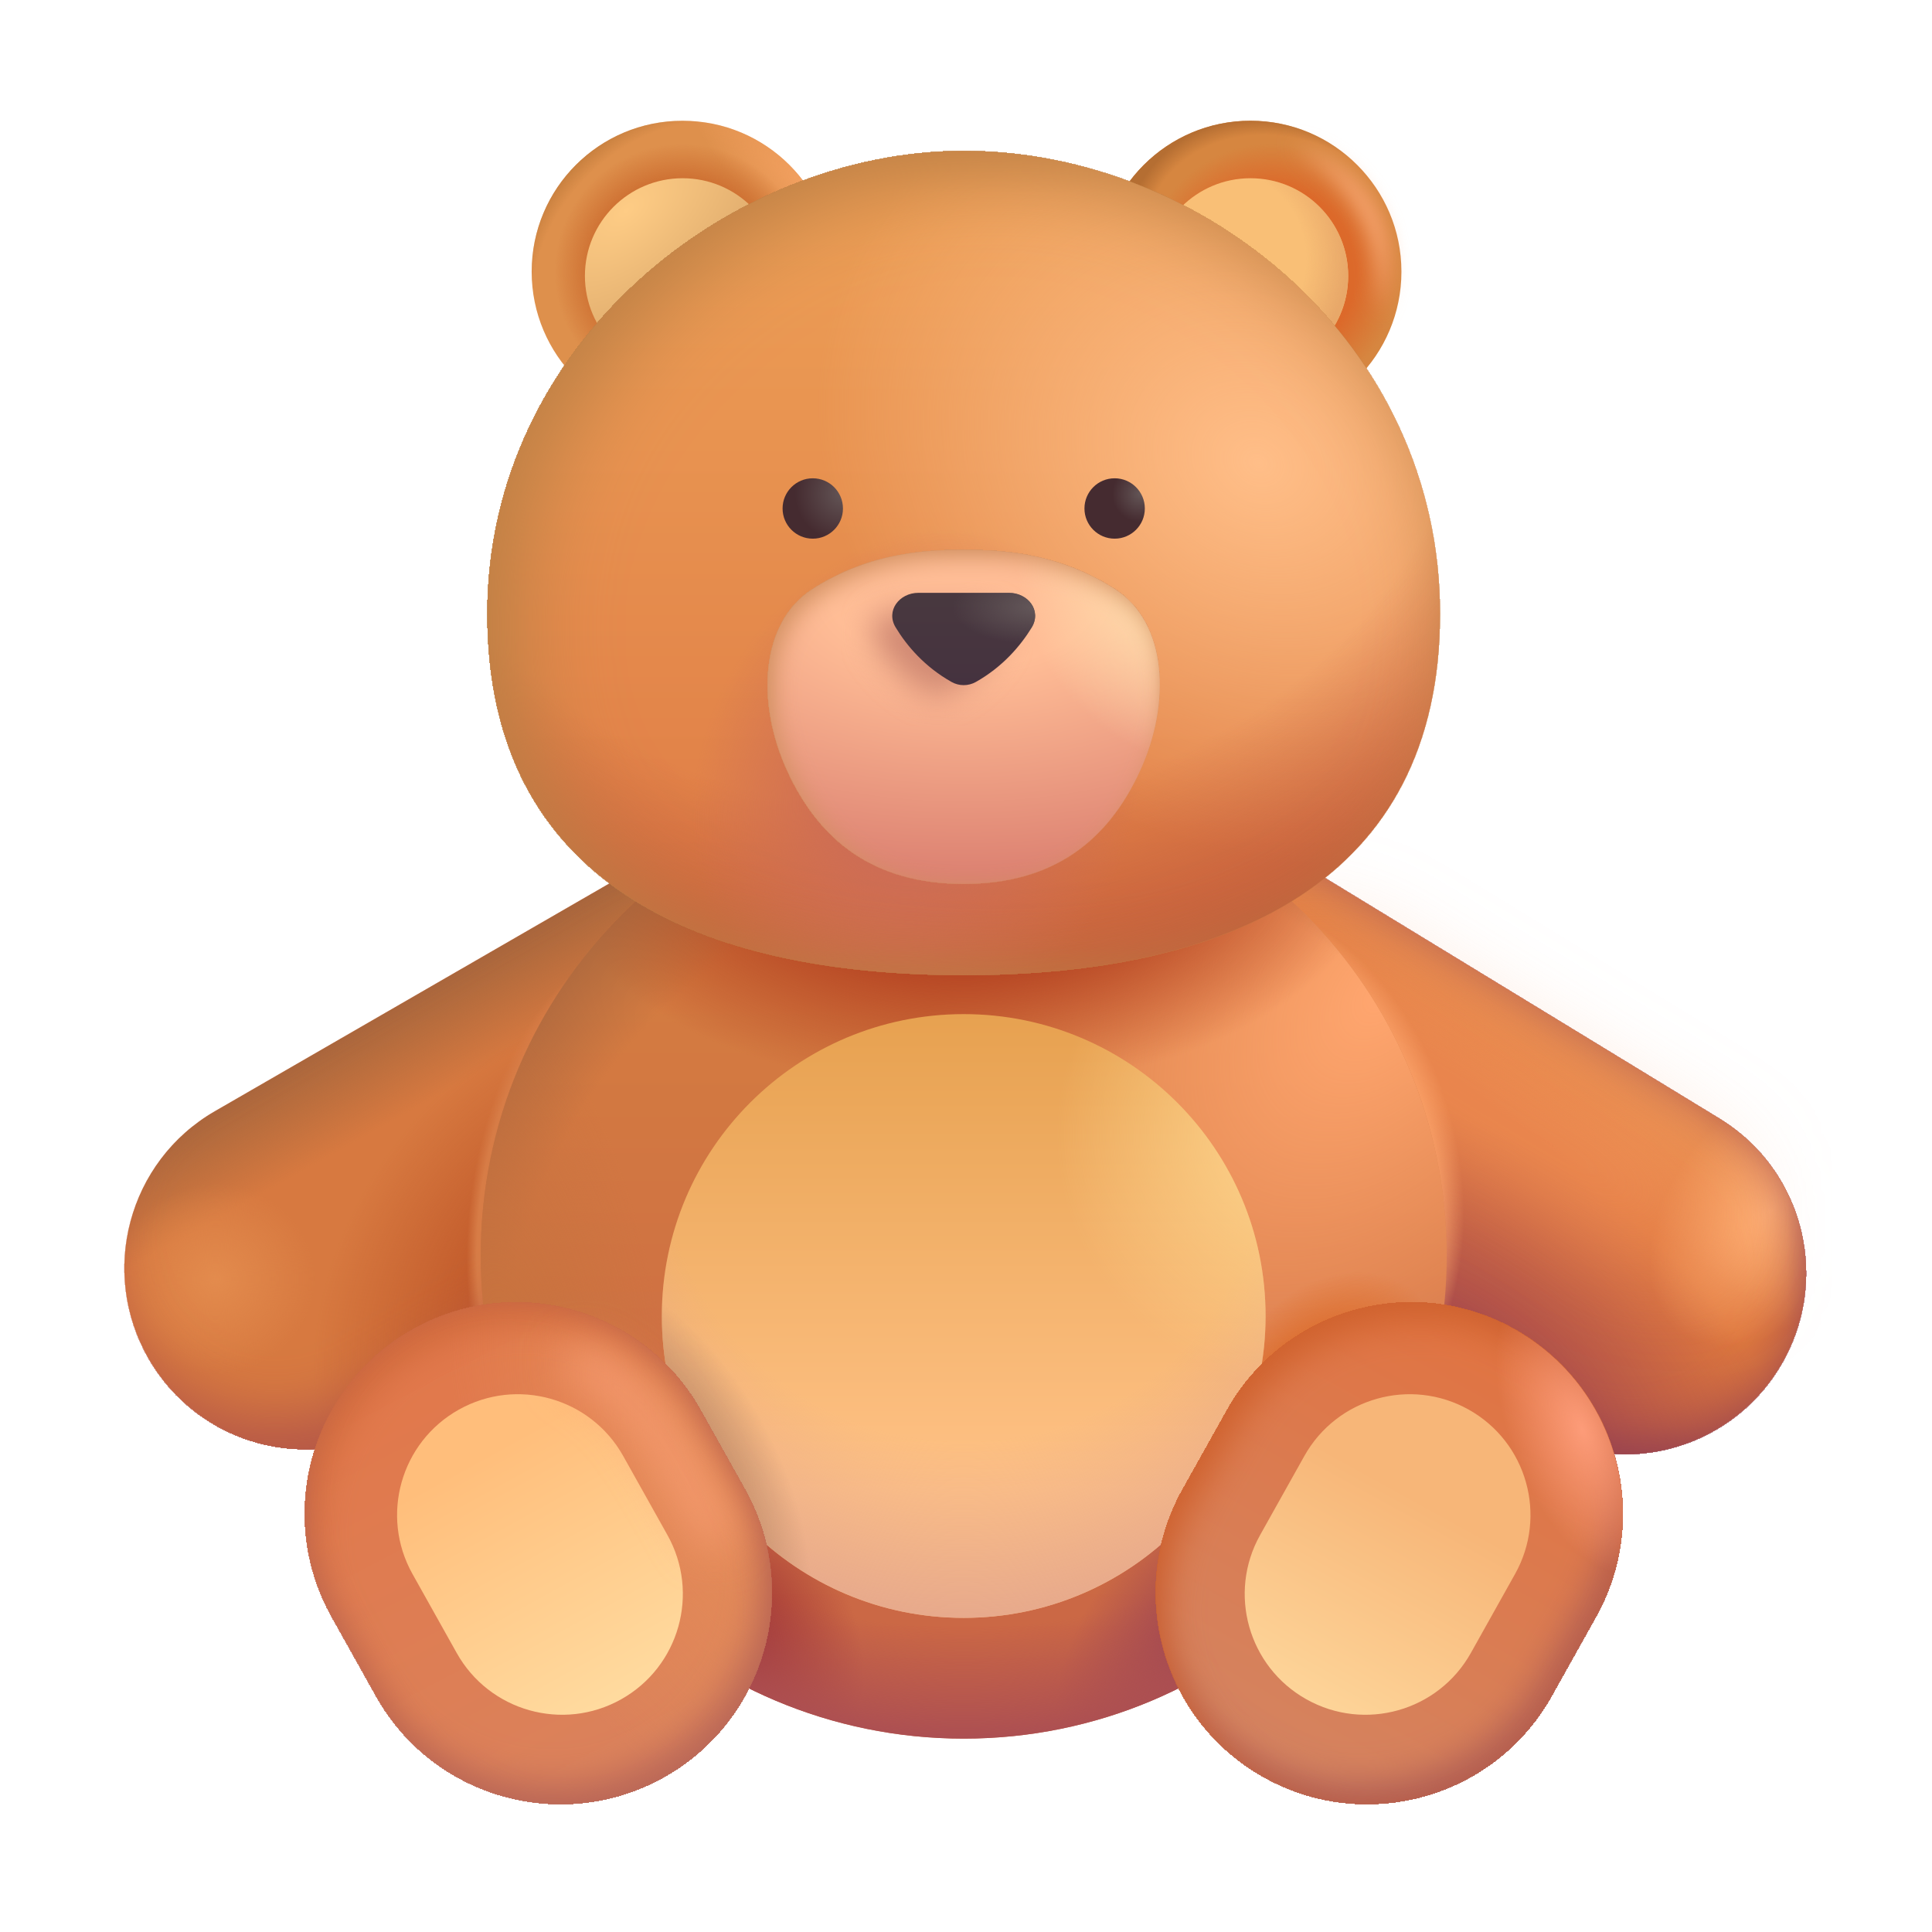
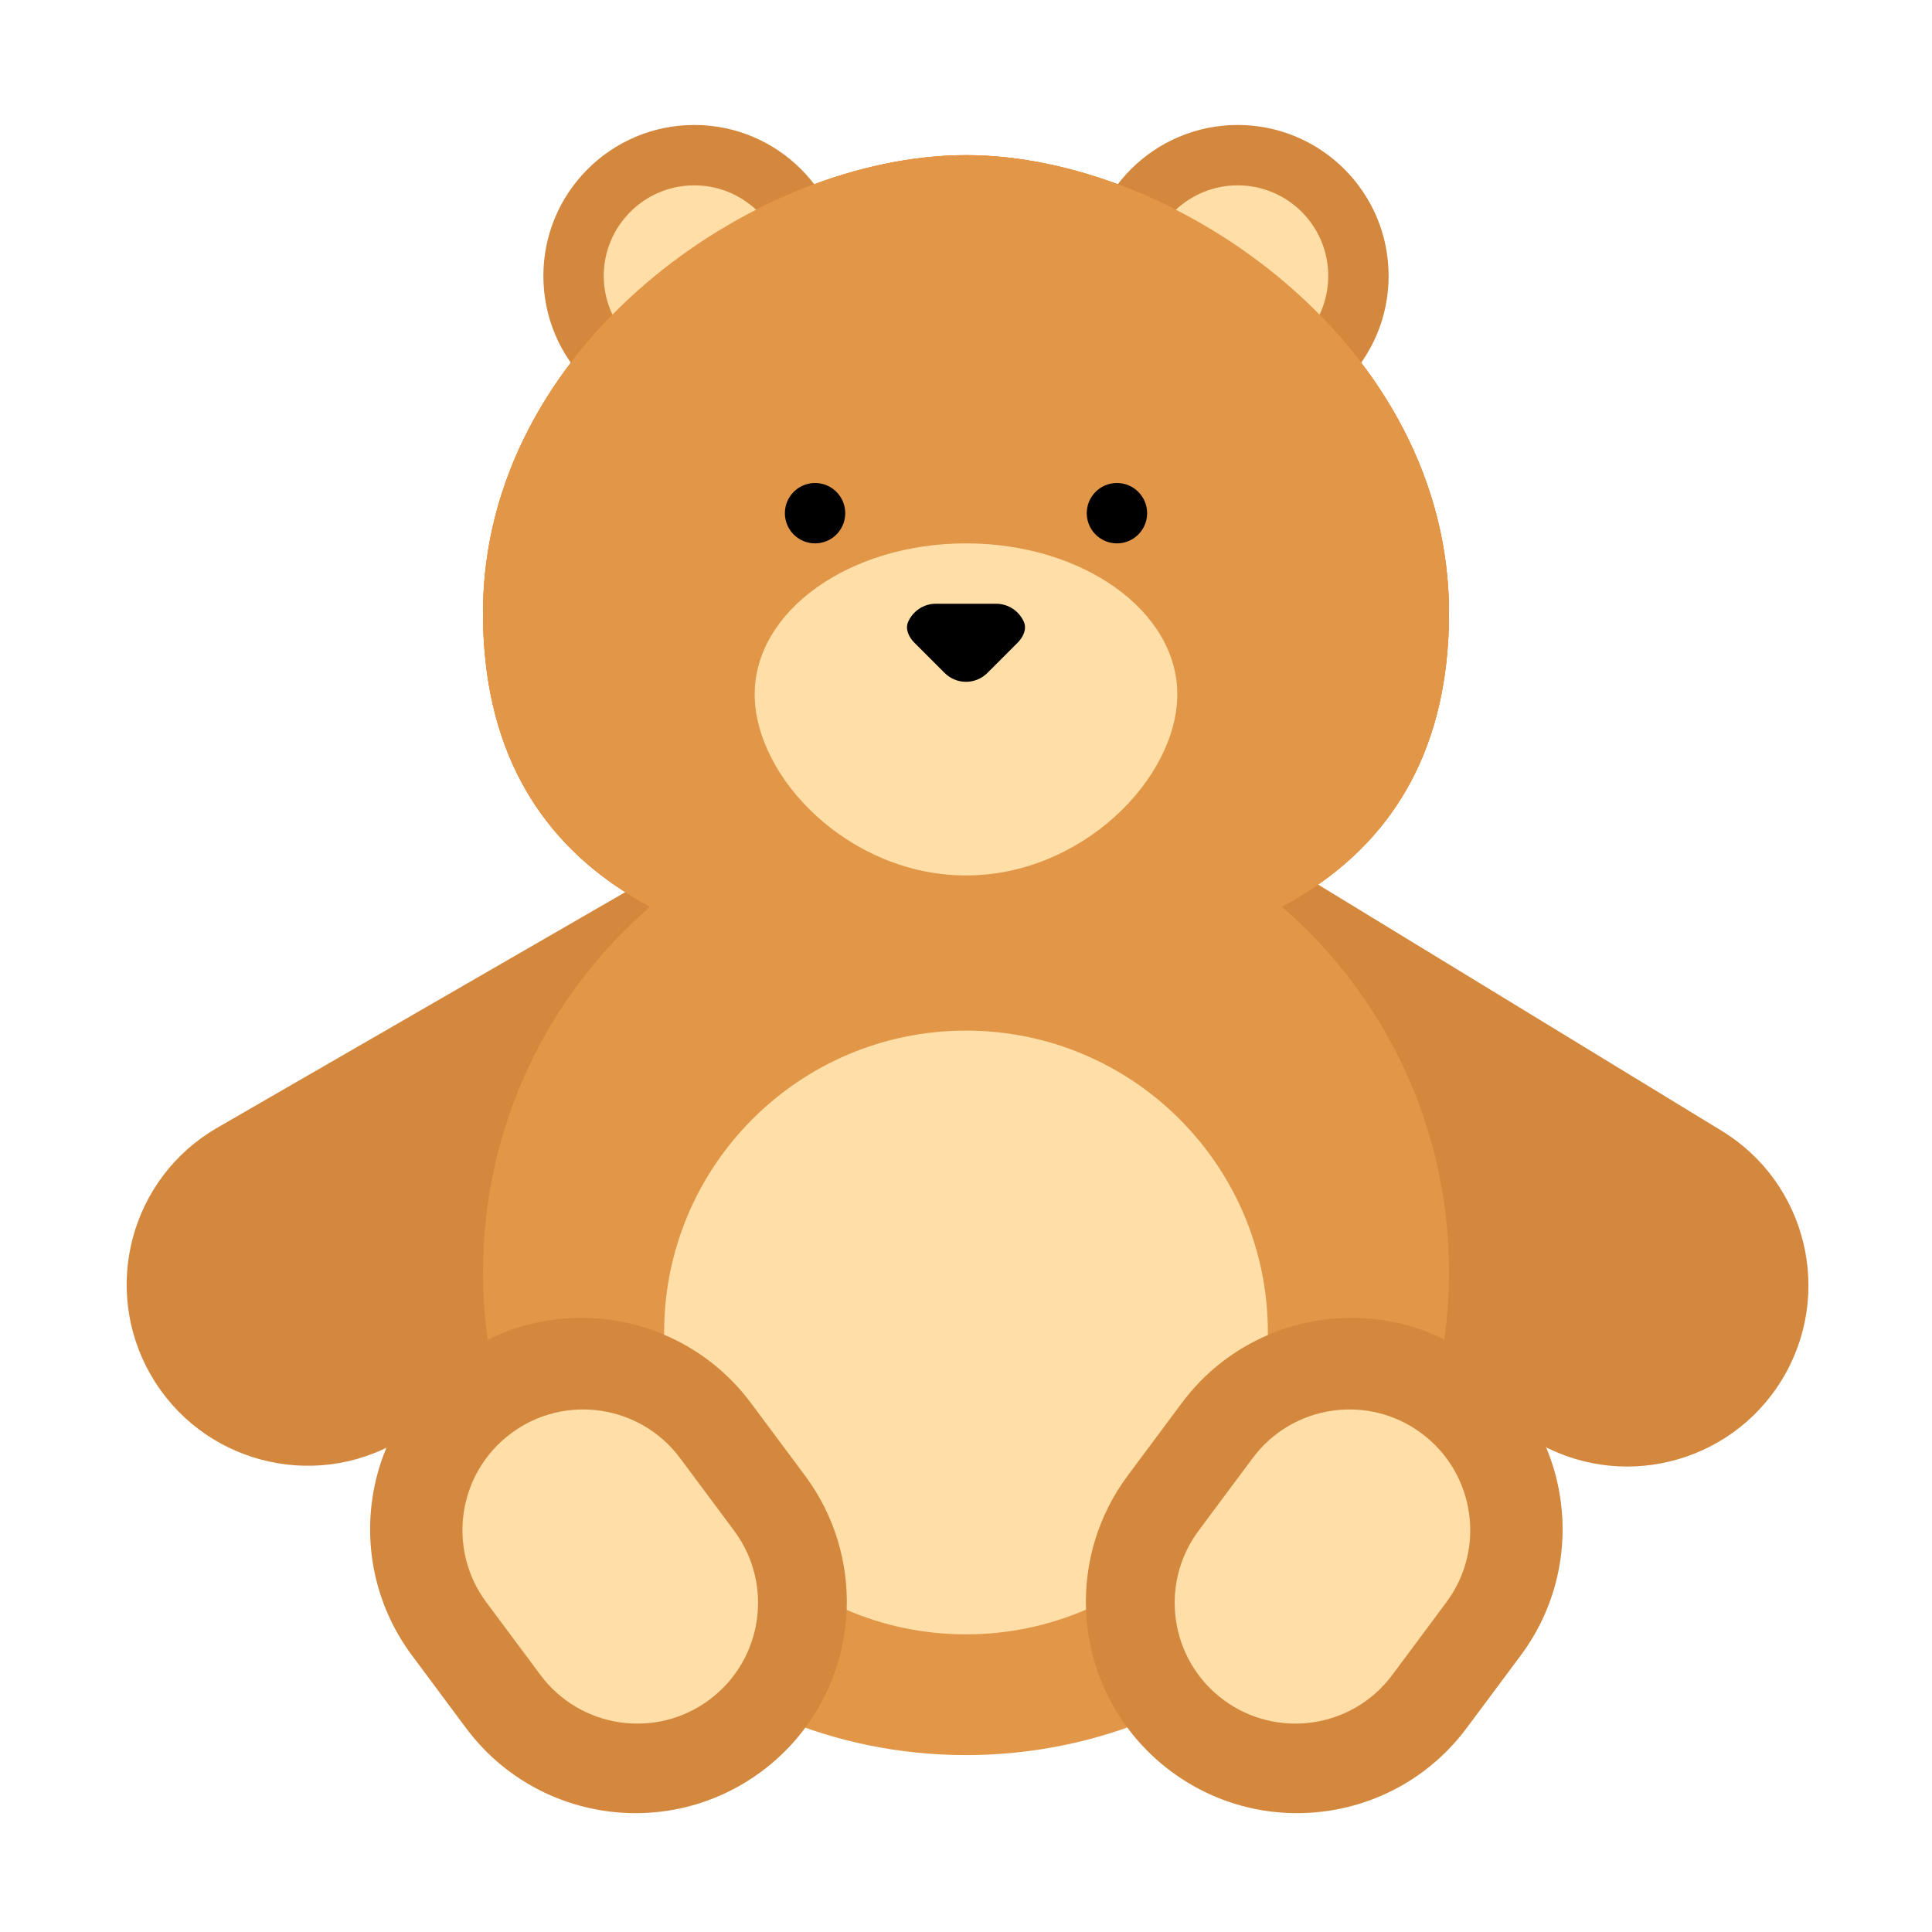
<svg xmlns="http://www.w3.org/2000/svg" width="32" height="32" viewBox="0 0 32 32" fill="none">
-   <circle cx="11.306" cy="4.5" r="2.5" fill="#DE904C" />
-   <circle cx="11.306" cy="4.5" r="2.5" fill="url(#paint0_radial_18_3767)" />
-   <circle cx="11.306" cy="4.5" r="2.5" fill="url(#paint1_radial_18_3767)" />
-   <circle cx="11.306" cy="4.5" r="2.5" fill="url(#paint2_radial_18_3767)" />
-   <circle cx="20.712" cy="4.5" r="2.5" fill="#D68640" />
-   <circle cx="20.712" cy="4.5" r="2.5" fill="url(#paint3_radial_18_3767)" />
-   <circle cx="20.712" cy="4.5" r="2.5" fill="url(#paint4_radial_18_3767)" />
-   <g filter="url(#filter0_f_18_3767)">
-     <circle cx="20.767" cy="4.5" r="2.126" stroke="url(#paint5_linear_18_3767)" stroke-width="0.3" />
-   </g>
-   <circle cx="11.306" cy="4.57" r="1.618" fill="url(#paint6_radial_18_3767)" />
-   <circle cx="20.712" cy="4.57" r="1.618" fill="#F9BF76" />
-   <circle cx="20.712" cy="4.57" r="1.618" fill="url(#paint7_radial_18_3767)" />
-   <g filter="url(#filter1_i_18_3767)">
-     <rect x="19.087" y="12.797" width="14" height="6" rx="3" transform="rotate(31.3889 19.087 12.7969)" fill="#DE773D" />
-     <rect x="19.087" y="12.797" width="14" height="6" rx="3" transform="rotate(31.3889 19.087 12.7969)" fill="url(#paint8_radial_18_3767)" />
-     <rect x="19.087" y="12.797" width="14" height="6" rx="3" transform="rotate(31.3889 19.087 12.7969)" fill="url(#paint9_linear_18_3767)" />
-     <rect x="19.087" y="12.797" width="14" height="6" rx="3" transform="rotate(31.3889 19.087 12.7969)" fill="url(#paint10_radial_18_3767)" />
-     <rect x="19.087" y="12.797" width="14" height="6" rx="3" transform="rotate(31.3889 19.087 12.7969)" fill="url(#paint11_radial_18_3767)" />
-   </g>
-   <g filter="url(#filter2_i_18_3767)">
-     <rect x="0.962" y="19.906" width="14" height="6" rx="3" transform="rotate(-30 0.961914 19.9057)" fill="#D77940" />
-     <rect x="0.962" y="19.906" width="14" height="6" rx="3" transform="rotate(-30 0.961914 19.9057)" fill="url(#paint12_linear_18_3767)" />
-     <rect x="0.962" y="19.906" width="14" height="6" rx="3" transform="rotate(-30 0.961914 19.9057)" fill="url(#paint13_radial_18_3767)" />
-     <rect x="0.962" y="19.906" width="14" height="6" rx="3" transform="rotate(-30 0.961914 19.9057)" fill="url(#paint14_radial_18_3767)" />
-     <rect x="0.962" y="19.906" width="14" height="6" rx="3" transform="rotate(-30 0.961914 19.9057)" fill="url(#paint15_radial_18_3767)" />
-   </g>
-   <g filter="url(#filter3_f_18_3767)">
-     <path d="M21.406 16.343L27.844 20.28" stroke="#FA9C66" stroke-linecap="round" />
-   </g>
-   <circle cx="15.962" cy="20.797" r="8" fill="url(#paint16_linear_18_3767)" />
-   <circle cx="15.962" cy="20.797" r="8" fill="url(#paint17_radial_18_3767)" />
-   <circle cx="15.962" cy="20.797" r="8" fill="url(#paint18_radial_18_3767)" />
-   <circle cx="15.962" cy="20.797" r="8" fill="url(#paint19_radial_18_3767)" />
-   <circle cx="15.962" cy="20.797" r="8" fill="url(#paint20_radial_18_3767)" />
-   <circle cx="15.962" cy="20.797" r="8" fill="url(#paint21_radial_18_3767)" />
-   <circle cx="15.962" cy="20.797" r="8" fill="url(#paint22_radial_18_3767)" />
-   <circle cx="15.962" cy="20.797" r="8" fill="url(#paint23_radial_18_3767)" />
-   <circle cx="15.962" cy="20.797" r="8" fill="url(#paint24_radial_18_3767)" />
-   <circle cx="15.962" cy="21.797" r="5" fill="url(#paint25_linear_18_3767)" />
-   <circle cx="15.962" cy="21.797" r="5" fill="url(#paint26_radial_18_3767)" />
-   <circle cx="15.962" cy="21.797" r="5" fill="url(#paint27_radial_18_3767)" />
-   <circle cx="15.962" cy="21.797" r="5" fill="url(#paint28_radial_18_3767)" />
-   <g filter="url(#filter4_i_18_3767)">
-     <path d="M23.851 10.166C23.851 14.634 20.319 16.151 15.962 16.151C11.605 16.151 8.073 14.634 8.073 10.166C8.073 5.699 12.095 2.5 15.962 2.5C19.948 2.5 23.851 5.699 23.851 10.166Z" fill="url(#paint29_linear_18_3767)" />
-     <path d="M23.851 10.166C23.851 14.634 20.319 16.151 15.962 16.151C11.605 16.151 8.073 14.634 8.073 10.166C8.073 5.699 12.095 2.5 15.962 2.5C19.948 2.5 23.851 5.699 23.851 10.166Z" fill="url(#paint30_radial_18_3767)" />
-     <path d="M23.851 10.166C23.851 14.634 20.319 16.151 15.962 16.151C11.605 16.151 8.073 14.634 8.073 10.166C8.073 5.699 12.095 2.5 15.962 2.5C19.948 2.5 23.851 5.699 23.851 10.166Z" fill="url(#paint31_radial_18_3767)" />
-     <path d="M23.851 10.166C23.851 14.634 20.319 16.151 15.962 16.151C11.605 16.151 8.073 14.634 8.073 10.166C8.073 5.699 12.095 2.5 15.962 2.5C19.948 2.5 23.851 5.699 23.851 10.166Z" fill="url(#paint32_radial_18_3767)" />
-   </g>
-   <circle cx="13.462" cy="8.422" r="0.5" fill="url(#paint33_radial_18_3767)" />
-   <circle cx="18.462" cy="8.422" r="0.5" fill="url(#paint34_radial_18_3767)" />
-   <g filter="url(#filter5_i_18_3767)">
-     <path d="M15.962 9.109C15.489 9.109 14.456 9.109 13.447 9.765C12.596 10.318 12.518 11.64 13.046 12.78C13.575 13.921 14.472 14.64 15.962 14.64C17.452 14.64 18.349 13.921 18.877 12.78C19.406 11.64 19.328 10.318 18.477 9.765C17.468 9.109 16.435 9.109 15.962 9.109Z" fill="url(#paint35_radial_18_3767)" />
-     <path d="M15.962 9.109C15.489 9.109 14.456 9.109 13.447 9.765C12.596 10.318 12.518 11.64 13.046 12.78C13.575 13.921 14.472 14.64 15.962 14.64C17.452 14.64 18.349 13.921 18.877 12.78C19.406 11.64 19.328 10.318 18.477 9.765C17.468 9.109 16.435 9.109 15.962 9.109Z" fill="url(#paint36_radial_18_3767)" />
-   </g>
-   <g filter="url(#filter6_ii_18_3767)">
-     <rect width="7" height="8.5" rx="3.5" transform="matrix(-0.872609 0.488419 0.488419 0.872609 9.89496 20.3085)" fill="url(#paint37_linear_18_3767)" />
-     <rect width="7" height="8.5" rx="3.5" transform="matrix(-0.872609 0.488419 0.488419 0.872609 9.89496 20.3085)" fill="url(#paint38_radial_18_3767)" />
-   </g>
-   <g filter="url(#filter7_ii_18_3767)">
-     <rect x="22.032" y="20.308" width="7" height="8.5" rx="3.5" transform="rotate(29.2367 22.032 20.3085)" fill="url(#paint39_linear_18_3767)" />
-   </g>
-   <rect x="22.032" y="20.308" width="7" height="8.5" rx="3.5" transform="rotate(29.2367 22.032 20.3085)" fill="url(#paint40_radial_18_3767)" />
-   <rect width="4" height="5.5" rx="2" transform="matrix(-0.872609 0.488419 0.488419 0.872609 9.34552 22.3707)" fill="url(#paint41_linear_18_3767)" />
-   <rect x="22.581" y="22.371" width="4" height="5.5" rx="2" transform="rotate(29.2367 22.5814 22.3707)" fill="url(#paint42_linear_18_3767)" />
-   <g filter="url(#filter8_f_18_3767)">
-     <path d="M14.836 10.124C14.543 10.124 14.338 10.397 14.49 10.648C14.661 10.929 14.932 11.246 15.337 11.474C15.451 11.539 15.591 11.539 15.706 11.474C16.11 11.246 16.381 10.929 16.552 10.648C16.704 10.397 16.499 10.124 16.206 10.124H14.836Z" fill="#D18A74" />
-   </g>
-   <path d="M15.213 9.819C14.893 9.819 14.668 10.118 14.835 10.392C15.021 10.7 15.318 11.046 15.76 11.295C15.885 11.366 16.038 11.366 16.164 11.295C16.605 11.046 16.902 10.7 17.089 10.392C17.255 10.118 17.031 9.819 16.71 9.819H15.213Z" fill="url(#paint43_linear_18_3767)" />
-   <path d="M15.213 9.819C14.893 9.819 14.668 10.118 14.835 10.392C15.021 10.7 15.318 11.046 15.76 11.295C15.885 11.366 16.038 11.366 16.164 11.295C16.605 11.046 16.902 10.7 17.089 10.392C17.255 10.118 17.031 9.819 16.71 9.819H15.213Z" fill="url(#paint44_radial_18_3767)" />
-   <g filter="url(#filter9_f_18_3767)">
-     <path d="M9.608 22.557C9.792 22.641 10.251 22.92 10.618 23.361C10.986 23.802 11.598 24.892 11.858 25.381" stroke="#FA9E75" stroke-width="0.5" stroke-linecap="round" />
-   </g>
-   <defs>
-     <filter id="filter0_f_18_3767" x="18.191" y="1.924" width="5.152" height="5.152" filterUnits="userSpaceOnUse" color-interpolation-filters="sRGB">
-       <feFlood flood-opacity="0" result="BackgroundImageFix" />
-       <feBlend mode="normal" in="SourceGraphic" in2="BackgroundImageFix" result="shape" />
-       <feGaussianBlur stdDeviation="0.15" result="effect1_foregroundBlur_18_3767" />
-     </filter>
-     <filter id="filter1_i_18_3767" x="17.085" y="13.77" width="12.98" height="10.318" filterUnits="userSpaceOnUse" color-interpolation-filters="sRGB">
-       <feFlood flood-opacity="0" result="BackgroundImageFix" />
-       <feBlend mode="normal" in="SourceGraphic" in2="BackgroundImageFix" result="shape" />
-       <feColorMatrix in="SourceAlpha" type="matrix" values="0 0 0 0 0 0 0 0 0 0 0 0 0 0 0 0 0 0 127 0" result="hardAlpha" />
-       <feOffset dx="0.15" dy="-0.15" />
-       <feGaussianBlur stdDeviation="0.5" />
-       <feComposite in2="hardAlpha" operator="arithmetic" k2="-1" k3="1" />
-       <feColorMatrix type="matrix" values="0 0 0 0 0.58 0 0 0 0 0.251 0 0 0 0 0.31 0 0 0 1 0" />
-       <feBlend mode="normal" in2="shape" result="effect1_innerShadow_18_3767" />
-     </filter>
-     <filter id="filter2_i_18_3767" x="1.559" y="13.503" width="13.429" height="10.501" filterUnits="userSpaceOnUse" color-interpolation-filters="sRGB">
-       <feFlood flood-opacity="0" result="BackgroundImageFix" />
-       <feBlend mode="normal" in="SourceGraphic" in2="BackgroundImageFix" result="shape" />
-       <feColorMatrix in="SourceAlpha" type="matrix" values="0 0 0 0 0 0 0 0 0 0 0 0 0 0 0 0 0 0 127 0" result="hardAlpha" />
-       <feOffset dx="-0.5" dy="-0.5" />
-       <feGaussianBlur stdDeviation="0.5" />
-       <feComposite in2="hardAlpha" operator="arithmetic" k2="-1" k3="1" />
-       <feColorMatrix type="matrix" values="0 0 0 0 0.71 0 0 0 0 0.341 0 0 0 0 0.278 0 0 0 1 0" />
-       <feBlend mode="normal" in2="shape" result="effect1_innerShadow_18_3767" />
-     </filter>
-     <filter id="filter3_f_18_3767" x="18.906" y="13.843" width="11.438" height="8.938" filterUnits="userSpaceOnUse" color-interpolation-filters="sRGB">
-       <feFlood flood-opacity="0" result="BackgroundImageFix" />
-       <feBlend mode="normal" in="SourceGraphic" in2="BackgroundImageFix" result="shape" />
-       <feGaussianBlur stdDeviation="1" result="effect1_foregroundBlur_18_3767" />
-     </filter>
-     <filter id="filter4_i_18_3767" x="8.073" y="2.5" width="16.279" height="13.901" filterUnits="userSpaceOnUse" color-interpolation-filters="sRGB">
-       <feFlood flood-opacity="0" result="BackgroundImageFix" />
-       <feBlend mode="normal" in="SourceGraphic" in2="BackgroundImageFix" result="shape" />
-       <feColorMatrix in="SourceAlpha" type="matrix" values="0 0 0 0 0 0 0 0 0 0 0 0 0 0 0 0 0 0 127 0" result="hardAlpha" />
-       <feOffset dx="0.5" dy="0.25" />
-       <feGaussianBlur stdDeviation="0.75" />
-       <feComposite in2="hardAlpha" operator="arithmetic" k2="-1" k3="1" />
-       <feColorMatrix type="matrix" values="0 0 0 0 0.741 0 0 0 0 0.498 0 0 0 0 0.267 0 0 0 1 0" />
-       <feBlend mode="normal" in2="shape" result="effect1_innerShadow_18_3767" />
-     </filter>
-     <filter id="filter5_i_18_3767" x="12.714" y="9.109" width="6.596" height="5.631" filterUnits="userSpaceOnUse" color-interpolation-filters="sRGB">
-       <feFlood flood-opacity="0" result="BackgroundImageFix" />
-       <feBlend mode="normal" in="SourceGraphic" in2="BackgroundImageFix" result="shape" />
-       <feColorMatrix in="SourceAlpha" type="matrix" values="0 0 0 0 0 0 0 0 0 0 0 0 0 0 0 0 0 0 127 0" result="hardAlpha" />
-       <feOffset dx="0.1" dy="0.1" />
-       <feGaussianBlur stdDeviation="0.2" />
-       <feComposite in2="hardAlpha" operator="arithmetic" k2="-1" k3="1" />
-       <feColorMatrix type="matrix" values="0 0 0 0 0.824 0 0 0 0 0.569 0 0 0 0 0.384 0 0 0 1 0" />
-       <feBlend mode="normal" in2="shape" result="effect1_innerShadow_18_3767" />
-     </filter>
-     <filter id="filter6_ii_18_3767" x="4.9" y="21.271" width="8.034" height="8.91" filterUnits="userSpaceOnUse" color-interpolation-filters="sRGB">
-       <feFlood flood-opacity="0" result="BackgroundImageFix" />
-       <feBlend mode="normal" in="SourceGraphic" in2="BackgroundImageFix" result="shape" />
-       <feColorMatrix in="SourceAlpha" type="matrix" values="0 0 0 0 0 0 0 0 0 0 0 0 0 0 0 0 0 0 127 0" result="hardAlpha" />
-       <feOffset dx="0.15" dy="0.3" />
-       <feGaussianBlur stdDeviation="0.3" />
-       <feComposite in2="hardAlpha" operator="arithmetic" k2="-1" k3="1" />
-       <feColorMatrix type="matrix" values="0 0 0 0 0.808 0 0 0 0 0.408 0 0 0 0 0.231 0 0 0 1 0" />
-       <feBlend mode="normal" in2="shape" result="effect1_innerShadow_18_3767" />
-       <feColorMatrix in="SourceAlpha" type="matrix" values="0 0 0 0 0 0 0 0 0 0 0 0 0 0 0 0 0 0 127 0" result="hardAlpha" />
-       <feOffset dx="-0.15" dy="-0.3" />
-       <feGaussianBlur stdDeviation="0.3" />
-       <feComposite in2="hardAlpha" operator="arithmetic" k2="-1" k3="1" />
-       <feColorMatrix type="matrix" values="0 0 0 0 0.725 0 0 0 0 0.4 0 0 0 0 0.341 0 0 0 1 0" />
-       <feBlend mode="normal" in2="effect1_innerShadow_18_3767" result="effect2_innerShadow_18_3767" />
-     </filter>
-     <filter id="filter7_ii_18_3767" x="18.993" y="21.271" width="8.034" height="8.91" filterUnits="userSpaceOnUse" color-interpolation-filters="sRGB">
-       <feFlood flood-opacity="0" result="BackgroundImageFix" />
-       <feBlend mode="normal" in="SourceGraphic" in2="BackgroundImageFix" result="shape" />
-       <feColorMatrix in="SourceAlpha" type="matrix" values="0 0 0 0 0 0 0 0 0 0 0 0 0 0 0 0 0 0 127 0" result="hardAlpha" />
-       <feOffset dx="-0.15" dy="-0.3" />
-       <feGaussianBlur stdDeviation="0.3" />
-       <feComposite in2="hardAlpha" operator="arithmetic" k2="-1" k3="1" />
-       <feColorMatrix type="matrix" values="0 0 0 0 0.682 0 0 0 0 0.357 0 0 0 0 0.325 0 0 0 1 0" />
-       <feBlend mode="normal" in2="shape" result="effect1_innerShadow_18_3767" />
-       <feColorMatrix in="SourceAlpha" type="matrix" values="0 0 0 0 0 0 0 0 0 0 0 0 0 0 0 0 0 0 127 0" result="hardAlpha" />
-       <feOffset dx="0.15" dy="0.3" />
-       <feGaussianBlur stdDeviation="0.3" />
-       <feComposite in2="hardAlpha" operator="arithmetic" k2="-1" k3="1" />
-       <feColorMatrix type="matrix" values="0 0 0 0 0.816 0 0 0 0 0.384 0 0 0 0 0.176 0 0 0 1 0" />
-       <feBlend mode="normal" in2="effect1_innerShadow_18_3767" result="effect2_innerShadow_18_3767" />
-     </filter>
-     <filter id="filter8_f_18_3767" x="13.938" y="9.624" width="3.165" height="2.398" filterUnits="userSpaceOnUse" color-interpolation-filters="sRGB">
-       <feFlood flood-opacity="0" result="BackgroundImageFix" />
-       <feBlend mode="normal" in="SourceGraphic" in2="BackgroundImageFix" result="shape" />
-       <feGaussianBlur stdDeviation="0.25" result="effect1_foregroundBlur_18_3767" />
-     </filter>
-     <filter id="filter9_f_18_3767" x="8.608" y="21.557" width="4.25" height="4.824" filterUnits="userSpaceOnUse" color-interpolation-filters="sRGB">
-       <feFlood flood-opacity="0" result="BackgroundImageFix" />
-       <feBlend mode="normal" in="SourceGraphic" in2="BackgroundImageFix" result="shape" />
-       <feGaussianBlur stdDeviation="0.375" result="effect1_foregroundBlur_18_3767" />
-     </filter>
-     <radialGradient id="paint0_radial_18_3767" cx="0" cy="0" r="1" gradientUnits="userSpaceOnUse" gradientTransform="translate(13.5 3.18665) rotate(-139.844) scale(2.6168 0.786256)">
-       <stop stop-color="#F4A161" />
-       <stop offset="1" stop-color="#F4A161" stop-opacity="0" />
-     </radialGradient>
-     <radialGradient id="paint1_radial_18_3767" cx="0" cy="0" r="1" gradientUnits="userSpaceOnUse" gradientTransform="translate(11.3057 4.5) rotate(99.5615) scale(2.12238)">
-       <stop offset="0.713" stop-color="#CE7032" />
-       <stop offset="1" stop-color="#CE7032" stop-opacity="0" />
-     </radialGradient>
-     <radialGradient id="paint2_radial_18_3767" cx="0" cy="0" r="1" gradientUnits="userSpaceOnUse" gradientTransform="translate(11.3057 4.5) rotate(-135) scale(2.64742 3.25371)">
-       <stop offset="0.841" stop-color="#C17B3B" stop-opacity="0" />
-       <stop offset="0.979" stop-color="#C17B3B" />
-     </radialGradient>
-     <radialGradient id="paint3_radial_18_3767" cx="0" cy="0" r="1" gradientUnits="userSpaceOnUse" gradientTransform="translate(21.0625 4.5) rotate(99.5095) scale(2.12206)">
-       <stop offset="0.659" stop-color="#DC692A" />
-       <stop offset="1" stop-color="#DC692A" stop-opacity="0" />
-     </radialGradient>
-     <radialGradient id="paint4_radial_18_3767" cx="0" cy="0" r="1" gradientUnits="userSpaceOnUse" gradientTransform="translate(21.3828 4.58508) rotate(-143.383) scale(3.18284 2.61524)">
-       <stop offset="0.828" stop-color="#B56E32" stop-opacity="0" />
-       <stop offset="0.924" stop-color="#B56E32" />
-     </radialGradient>
-     <linearGradient id="paint5_linear_18_3767" x1="22.892" y1="3.593" x2="22.164" y2="3.968" gradientUnits="userSpaceOnUse">
-       <stop stop-color="#FFAF7E" />
-       <stop offset="1" stop-color="#FFAF7E" stop-opacity="0" />
-     </linearGradient>
-     <radialGradient id="paint6_radial_18_3767" cx="0" cy="0" r="1" gradientUnits="userSpaceOnUse" gradientTransform="translate(10.375 3.48352) rotate(49.548) scale(1.95069 3.60563)">
-       <stop stop-color="#FECC85" />
-       <stop offset="1" stop-color="#DCA86A" />
-     </radialGradient>
-     <radialGradient id="paint7_radial_18_3767" cx="0" cy="0" r="1" gradientUnits="userSpaceOnUse" gradientTransform="translate(20.1406 4.2804) rotate(6.91464) scale(2.40814)">
-       <stop offset="0.618" stop-color="#E8A869" stop-opacity="0" />
-       <stop offset="0.906" stop-color="#E8A869" />
-     </radialGradient>
-     <radialGradient id="paint8_radial_18_3767" cx="0" cy="0" r="1" gradientUnits="userSpaceOnUse" gradientTransform="translate(28.5912 19.9011) rotate(-84.3783) scale(5.08751 7.13795)">
-       <stop offset="0.175" stop-color="#983C50" />
-       <stop offset="1" stop-color="#983C50" stop-opacity="0" />
-     </radialGradient>
-     <linearGradient id="paint9_linear_18_3767" x1="26.099" y1="12.636" x2="25.903" y2="14.476" gradientUnits="userSpaceOnUse">
-       <stop stop-color="#EB9251" />
-       <stop offset="1" stop-color="#EB9251" stop-opacity="0" />
-     </linearGradient>
-     <radialGradient id="paint10_radial_18_3767" cx="0" cy="0" r="1" gradientUnits="userSpaceOnUse" gradientTransform="translate(31.5998 13.6726) rotate(95.481) scale(2.5 1.64694)">
-       <stop stop-color="#FFB075" />
-       <stop offset="1" stop-color="#FFB075" stop-opacity="0" />
-     </radialGradient>
-     <radialGradient id="paint11_radial_18_3767" cx="0" cy="0" r="1" gradientUnits="userSpaceOnUse" gradientTransform="translate(23.9116 17.6313) rotate(-45.9881) scale(3.47146 4.6882)">
-       <stop offset="0.846" stop-color="#FFAA6F" />
-       <stop offset="1" stop-color="#FFAA6F" stop-opacity="0" />
-     </radialGradient>
-     <linearGradient id="paint12_linear_18_3767" x1="7.965" y1="19.198" x2="7.932" y2="21.542" gradientUnits="userSpaceOnUse">
-       <stop offset="0.203" stop-color="#A2643B" />
-       <stop offset="1" stop-color="#A2643B" stop-opacity="0" />
-     </linearGradient>
-     <radialGradient id="paint13_radial_18_3767" cx="0" cy="0" r="1" gradientUnits="userSpaceOnUse" gradientTransform="translate(7.49338 25.2776) rotate(153.857) scale(5.05601 3.6258)">
-       <stop offset="0.155" stop-color="#BB5124" />
-       <stop offset="1" stop-color="#BB5124" stop-opacity="0" />
-     </radialGradient>
-     <radialGradient id="paint14_radial_18_3767" cx="0" cy="0" r="1" gradientUnits="userSpaceOnUse" gradientTransform="translate(2.5756 22.3156) rotate(28.1524) scale(1.64843 1.57452)">
-       <stop stop-color="#E38B4D" />
-       <stop offset="1" stop-color="#E38B4D" stop-opacity="0" />
-     </radialGradient>
-     <radialGradient id="paint15_radial_18_3767" cx="0" cy="0" r="1" gradientUnits="userSpaceOnUse" gradientTransform="translate(8.70697 24.398) rotate(-140.952) scale(2.11232 4.19938)">
-       <stop offset="0.923" stop-color="#D77C46" />
-       <stop offset="1" stop-color="#D77C46" stop-opacity="0" />
-     </radialGradient>
-     <linearGradient id="paint16_linear_18_3767" x1="18.074" y1="27.723" x2="18.074" y2="15.074" gradientUnits="userSpaceOnUse">
-       <stop stop-color="#CA6645" />
-       <stop offset="1" stop-color="#D57E40" />
-     </linearGradient>
-     <radialGradient id="paint17_radial_18_3767" cx="0" cy="0" r="1" gradientUnits="userSpaceOnUse" gradientTransform="translate(22.8569 16.5089) rotate(128.517) scale(9.98524 6.5074)">
-       <stop stop-color="#FFA66F" />
-       <stop offset="1" stop-color="#FFA66F" stop-opacity="0" />
-     </radialGradient>
-     <radialGradient id="paint18_radial_18_3767" cx="0" cy="0" r="1" gradientUnits="userSpaceOnUse" gradientTransform="translate(15.9619 14.1704) rotate(90) scale(3.87977 6.87021)">
-       <stop offset="0.466" stop-color="#B54322" />
-       <stop offset="1" stop-color="#B54322" stop-opacity="0" />
-     </radialGradient>
-     <radialGradient id="paint19_radial_18_3767" cx="0" cy="0" r="1" gradientUnits="userSpaceOnUse" gradientTransform="translate(16.4792 22.0362) rotate(-125.505) scale(10.707 11.7823)">
-       <stop offset="0.715" stop-color="#A3633D" stop-opacity="0" />
-       <stop offset="0.924" stop-color="#A3633D" />
-     </radialGradient>
-     <radialGradient id="paint20_radial_18_3767" cx="0" cy="0" r="1" gradientUnits="userSpaceOnUse" gradientTransform="translate(8.40079 22.7271) rotate(-8.1301) scale(2.63067 6.76458)">
-       <stop stop-color="#C7733E" />
-       <stop offset="1" stop-color="#C7733E" stop-opacity="0" />
-     </radialGradient>
-     <radialGradient id="paint21_radial_18_3767" cx="0" cy="0" r="1" gradientUnits="userSpaceOnUse" gradientTransform="translate(11.8288 27.0852) rotate(55.4375) scale(2.90421 2.27211)">
-       <stop offset="0.255" stop-color="#A03434" />
-       <stop offset="1" stop-color="#A03434" stop-opacity="0" />
-     </radialGradient>
-     <radialGradient id="paint22_radial_18_3767" cx="0" cy="0" r="1" gradientUnits="userSpaceOnUse" gradientTransform="translate(20.4653 26.8195) rotate(136.5) scale(3.59022 2.07018)">
-       <stop offset="0.317" stop-color="#A14750" />
-       <stop offset="1" stop-color="#A14750" stop-opacity="0" />
-     </radialGradient>
-     <radialGradient id="paint23_radial_18_3767" cx="0" cy="0" r="1" gradientUnits="userSpaceOnUse" gradientTransform="translate(15.9619 17.3061) rotate(90) scale(11.4908)">
-       <stop offset="0.839" stop-color="#AC4F52" stop-opacity="0" />
-       <stop offset="1" stop-color="#AC4F52" />
-     </radialGradient>
-     <radialGradient id="paint24_radial_18_3767" cx="0" cy="0" r="1" gradientUnits="userSpaceOnUse" gradientTransform="translate(21.9534 23.6307) rotate(-63.1836) scale(2.70961 1.95044)">
-       <stop offset="0.539" stop-color="#DC6A27" />
-       <stop offset="1" stop-color="#DC6A27" stop-opacity="0" />
-     </radialGradient>
-     <linearGradient id="paint25_linear_18_3767" x1="15.962" y1="16.509" x2="15.962" y2="24.694" gradientUnits="userSpaceOnUse">
-       <stop stop-color="#E6A04E" />
-       <stop offset="1" stop-color="#FFC286" />
-     </linearGradient>
-     <radialGradient id="paint26_radial_18_3767" cx="0" cy="0" r="1" gradientUnits="userSpaceOnUse" gradientTransform="translate(15.9619 18.8474) rotate(90) scale(8.55676)">
-       <stop offset="0.588" stop-color="#E2A48D" stop-opacity="0" />
-       <stop offset="1" stop-color="#E2A48D" />
-     </radialGradient>
-     <radialGradient id="paint27_radial_18_3767" cx="0" cy="0" r="1" gradientUnits="userSpaceOnUse" gradientTransform="translate(21.7408 18.7942) rotate(151.504) scale(4.23316)">
-       <stop stop-color="#FFD992" />
-       <stop offset="1" stop-color="#FFD992" stop-opacity="0" />
-     </radialGradient>
-     <radialGradient id="paint28_radial_18_3767" cx="0" cy="0" r="1" gradientUnits="userSpaceOnUse" gradientTransform="translate(10.5001 24.7999) rotate(-28.2174) scale(2.47293 4.20872)">
-       <stop offset="0.546" stop-color="#BC8A66" />
-       <stop offset="1" stop-color="#BC8A66" stop-opacity="0" />
-     </radialGradient>
-     <linearGradient id="paint29_linear_18_3767" x1="15.962" y1="3.889" x2="15.962" y2="16.151" gradientUnits="userSpaceOnUse">
-       <stop stop-color="#EC9D55" />
-       <stop offset="1" stop-color="#DE7944" />
-     </linearGradient>
-     <radialGradient id="paint30_radial_18_3767" cx="0" cy="0" r="1" gradientUnits="userSpaceOnUse" gradientTransform="translate(20.8363 7.65492) rotate(118.974) scale(6.35176 7.55636)">
-       <stop stop-color="#FFBE88" />
-       <stop offset="1" stop-color="#FFBE88" stop-opacity="0" />
-     </radialGradient>
-     <radialGradient id="paint31_radial_18_3767" cx="0" cy="0" r="1" gradientUnits="userSpaceOnUse" gradientTransform="translate(15.4633 5.49651) rotate(81.8699) scale(12.015 13.8879)">
-       <stop offset="0.66" stop-color="#BA5137" stop-opacity="0" />
-       <stop offset="1" stop-color="#BA5137" />
-     </radialGradient>
-     <radialGradient id="paint32_radial_18_3767" cx="0" cy="0" r="1" gradientUnits="userSpaceOnUse" gradientTransform="translate(15.1923 13.0264) rotate(112.62) scale(4.34675 3.61372)">
-       <stop offset="0.345" stop-color="#CE6D54" />
-       <stop offset="1" stop-color="#CE6D54" stop-opacity="0" />
-     </radialGradient>
-     <radialGradient id="paint33_radial_18_3767" cx="0" cy="0" r="1" gradientUnits="userSpaceOnUse" gradientTransform="translate(13.9619 8.17156) rotate(142.749) scale(0.796625)">
-       <stop stop-color="#635556" />
-       <stop offset="1" stop-color="#452B30" />
-     </radialGradient>
-     <radialGradient id="paint34_radial_18_3767" cx="0" cy="0" r="1" gradientUnits="userSpaceOnUse" gradientTransform="translate(18.8846 8.18304) rotate(142.561) scale(0.462703)">
-       <stop stop-color="#635556" />
-       <stop offset="1" stop-color="#452B30" />
-     </radialGradient>
-     <radialGradient id="paint35_radial_18_3767" cx="0" cy="0" r="1" gradientUnits="userSpaceOnUse" gradientTransform="translate(15.9619 9.84996) rotate(90) scale(5.85139 10.7808)">
-       <stop offset="0.204" stop-color="#FFBD96" />
-       <stop offset="0.965" stop-color="#D27067" />
-     </radialGradient>
-     <radialGradient id="paint36_radial_18_3767" cx="0" cy="0" r="1" gradientUnits="userSpaceOnUse" gradientTransform="translate(19.2101 10.0171) rotate(146.39) scale(2.11419 2.83605)">
-       <stop stop-color="#FFDFAF" />
-       <stop offset="1" stop-color="#FFDFAF" stop-opacity="0" />
-     </radialGradient>
-     <linearGradient id="paint37_linear_18_3767" x1="3.424" y1="-0.194" x2="3.671" y2="8.693" gradientUnits="userSpaceOnUse">
-       <stop stop-color="#E27749" />
-       <stop offset="1" stop-color="#DA835D" />
-     </linearGradient>
-     <radialGradient id="paint38_radial_18_3767" cx="0" cy="0" r="1" gradientUnits="userSpaceOnUse" gradientTransform="translate(-0.484635 4.61123) rotate(-4.46155) scale(4.60268 7.28058)">
-       <stop stop-color="#E68F58" />
-       <stop offset="1" stop-color="#E68F58" stop-opacity="0" />
-     </radialGradient>
-     <linearGradient id="paint39_linear_18_3767" x1="25.532" y1="20.308" x2="25.532" y2="28.808" gradientUnits="userSpaceOnUse">
-       <stop stop-color="#E17341" />
-       <stop offset="1" stop-color="#D48461" />
-     </linearGradient>
-     <radialGradient id="paint40_radial_18_3767" cx="0" cy="0" r="1" gradientUnits="userSpaceOnUse" gradientTransform="translate(27.3222 21.2155) rotate(129.909) scale(1.19434 2.51403)">
-       <stop stop-color="#FD9C79" />
-       <stop offset="1" stop-color="#FD9C79" stop-opacity="0" />
-     </radialGradient>
-     <linearGradient id="paint41_linear_18_3767" x1="1.806" y1="0.855" x2="1.846" y2="5.918" gradientUnits="userSpaceOnUse">
-       <stop stop-color="#FFBE7B" />
-       <stop offset="1" stop-color="#FFDDA2" />
-     </linearGradient>
-     <linearGradient id="paint42_linear_18_3767" x1="24.521" y1="24.083" x2="24.554" y2="29.005" gradientUnits="userSpaceOnUse">
-       <stop stop-color="#F7B678" />
-       <stop offset="1" stop-color="#FFDDA2" />
-     </linearGradient>
-     <linearGradient id="paint43_linear_18_3767" x1="15.962" y1="9.717" x2="15.962" y2="11.348" gradientUnits="userSpaceOnUse">
-       <stop stop-color="#49393F" />
-       <stop offset="1" stop-color="#45323F" />
-     </linearGradient>
-     <radialGradient id="paint44_radial_18_3767" cx="0" cy="0" r="1" gradientUnits="userSpaceOnUse" gradientTransform="translate(17.1455 10.0553) rotate(180) scale(1.37347 0.616666)">
-       <stop stop-color="#635759" />
-       <stop offset="1" stop-color="#635759" stop-opacity="0" />
-     </radialGradient>
-   </defs>
+   <path d="M11.5 7.07C12.881 7.07 14 5.951 14 4.57C14 3.19 12.881 2.07 11.5 2.07C10.119 2.07 9 3.19 9 4.57C9 5.951 10.119 7.07 11.5 7.07Z" fill="#D3883E" />
+   <path d="M20.5 7.07C21.881 7.07 23 5.951 23 4.57C23 3.19 21.881 2.07 20.5 2.07C19.119 2.07 18 3.19 18 4.57C18 5.951 19.119 7.07 20.5 7.07Z" fill="#D3883E" />
+   <path d="M17.562 15.561C18.425 14.147 20.272 13.7 21.686 14.562L28.515 18.729C29.93 19.592 30.377 21.438 29.514 22.853C28.651 24.267 26.805 24.714 25.39 23.851L18.561 19.684C17.147 18.822 16.7 16.975 17.562 15.561Z" fill="#D3883E" />
+   <path d="M3.598 18.679C2.163 19.508 1.672 21.342 2.5 22.777C3.328 24.212 5.163 24.704 6.598 23.875L13.526 19.875C14.961 19.047 15.453 17.212 14.624 15.777C13.796 14.342 11.961 13.851 10.526 14.679L3.598 18.679Z" fill="#D3883E" />
+   <path d="M24 10.152C24 14.57 20.418 16.07 16 16.07C11.582 16.07 8 14.57 8 10.152C8 5.734 12.5 2.57 16 2.57C19.5 2.57 24 5.734 24 10.152Z" fill="#E19747" />
+   <path d="M24 10.152C24 14.57 20.418 16.07 16 16.07C11.582 16.07 8 14.57 8 10.152C8 5.734 12.5 2.57 16 2.57C19.5 2.57 24 5.734 24 10.152Z" fill="#FF822D" />
+   <path d="M21.231 15.017C22.927 14.115 24 12.571 24 10.152C24 5.734 19.5 2.57 16 2.57C12.5 2.57 8 5.734 8 10.152C8 12.571 9.073 14.115 10.769 15.017C9.073 16.484 8 18.652 8 21.07C8 25.489 11.582 29.07 16 29.07C20.418 29.07 24 25.489 24 21.07C24 18.652 22.927 16.484 21.231 15.017Z" fill="#E19747" />
+   <path d="M7.54 22.521C9.091 21.366 11.284 21.688 12.438 23.238L13.334 24.441C14.488 25.992 14.166 28.184 12.616 29.339C11.065 30.493 8.873 30.172 7.718 28.621L6.823 27.418C5.669 25.867 5.99 23.675 7.54 22.521ZM24.471 22.521C22.921 21.366 20.728 21.688 19.574 23.238L18.678 24.441C17.524 25.992 17.845 28.184 19.396 29.339C20.946 30.493 23.139 30.172 24.293 28.621L25.189 27.418C26.343 25.867 26.022 23.675 24.471 22.521Z" fill="#D3883E" />
+   <path d="M21.856 5.212C21.948 5.018 22 4.8 22 4.57C22 3.742 21.328 3.07 20.5 3.07C20.104 3.07 19.744 3.224 19.476 3.474C20.339 3.914 21.158 4.502 21.856 5.212ZM12.524 3.474C12.256 3.224 11.896 3.07 11.5 3.07C10.672 3.07 10 3.742 10 4.57C10 4.8 10.052 5.018 10.144 5.212C10.842 4.502 11.661 3.914 12.524 3.474ZM19.5 11.5C19.5 12.881 17.933 14.5 16 14.5C14.067 14.5 12.5 12.881 12.5 11.5C12.5 10.119 14.067 9 16 9C17.933 9 19.5 10.119 19.5 11.5ZM21 22.07L21 22.112C20.451 22.347 19.956 22.725 19.574 23.238L18.678 24.441C18.183 25.107 17.959 25.89 17.988 26.66C17.379 26.924 16.706 27.07 16 27.07C15.298 27.07 14.63 26.926 14.024 26.665C14.053 25.894 13.83 25.108 13.334 24.441L12.438 23.238C12.053 22.721 11.553 22.341 11 22.107L11 22.07C11 19.309 13.239 17.07 16 17.07C18.761 17.07 21 19.309 21 22.07ZM11.264 24.151C10.604 23.265 9.351 23.081 8.465 23.741C7.579 24.4 7.396 25.653 8.055 26.539L8.951 27.742C9.611 28.629 10.864 28.812 11.75 28.153C12.636 27.493 12.819 26.24 12.16 25.354L11.264 24.151ZM23.546 23.741C22.66 23.081 21.407 23.265 20.748 24.151L19.852 25.354C19.193 26.24 19.376 27.493 20.262 28.153C21.148 28.812 22.401 28.629 23.061 27.742L23.956 26.539C24.616 25.653 24.432 24.4 23.546 23.741Z" fill="#FFDEA7" />
+   <path d="M14 8.5C14 8.776 13.776 9 13.5 9C13.224 9 13 8.776 13 8.5C13 8.224 13.224 8 13.5 8C13.776 8 14 8.224 14 8.5Z" fill="black" />
+   <path d="M19 8.5C19 8.776 18.776 9 18.5 9C18.224 9 18 8.776 18 8.5C18 8.224 18.224 8 18.5 8C18.776 8 19 8.224 19 8.5Z" fill="black" />
+   <path d="M15.042 10.299C15.12 10.123 15.296 10 15.5 10H16.5C16.704 10 16.88 10.123 16.958 10.299C17.011 10.42 16.947 10.553 16.854 10.646L16.354 11.146C16.158 11.342 15.842 11.342 15.646 11.146L15.146 10.646C15.053 10.553 14.989 10.42 15.042 10.299Z" fill="black" />
</svg>
